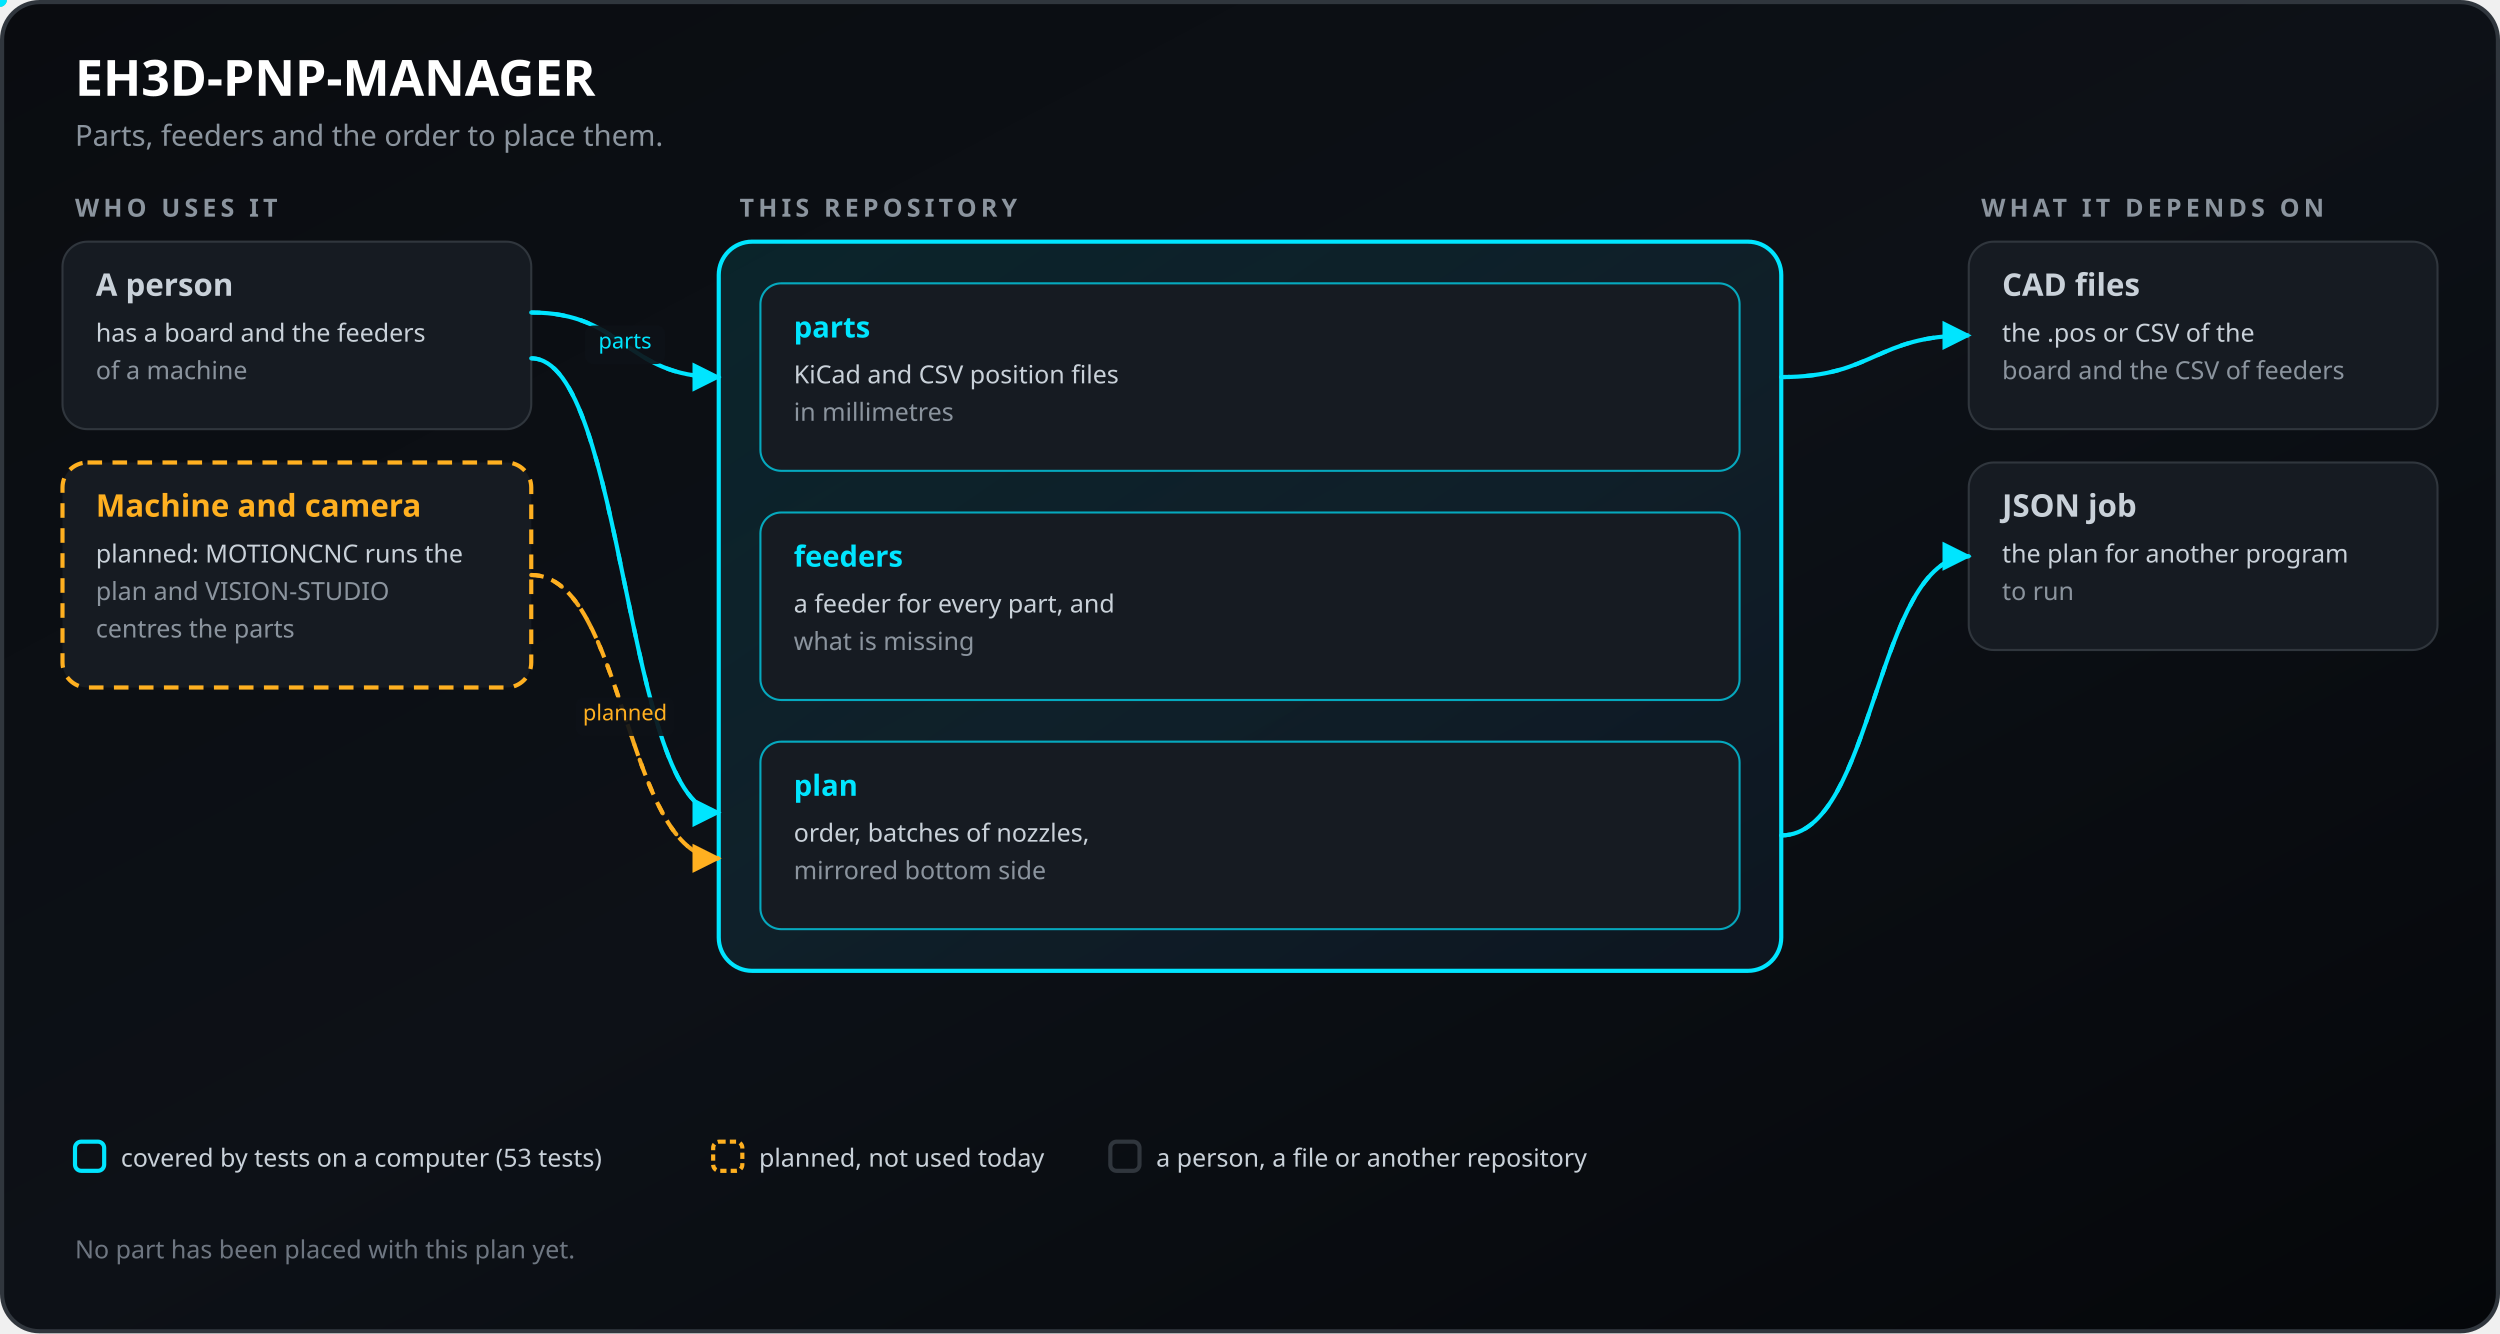
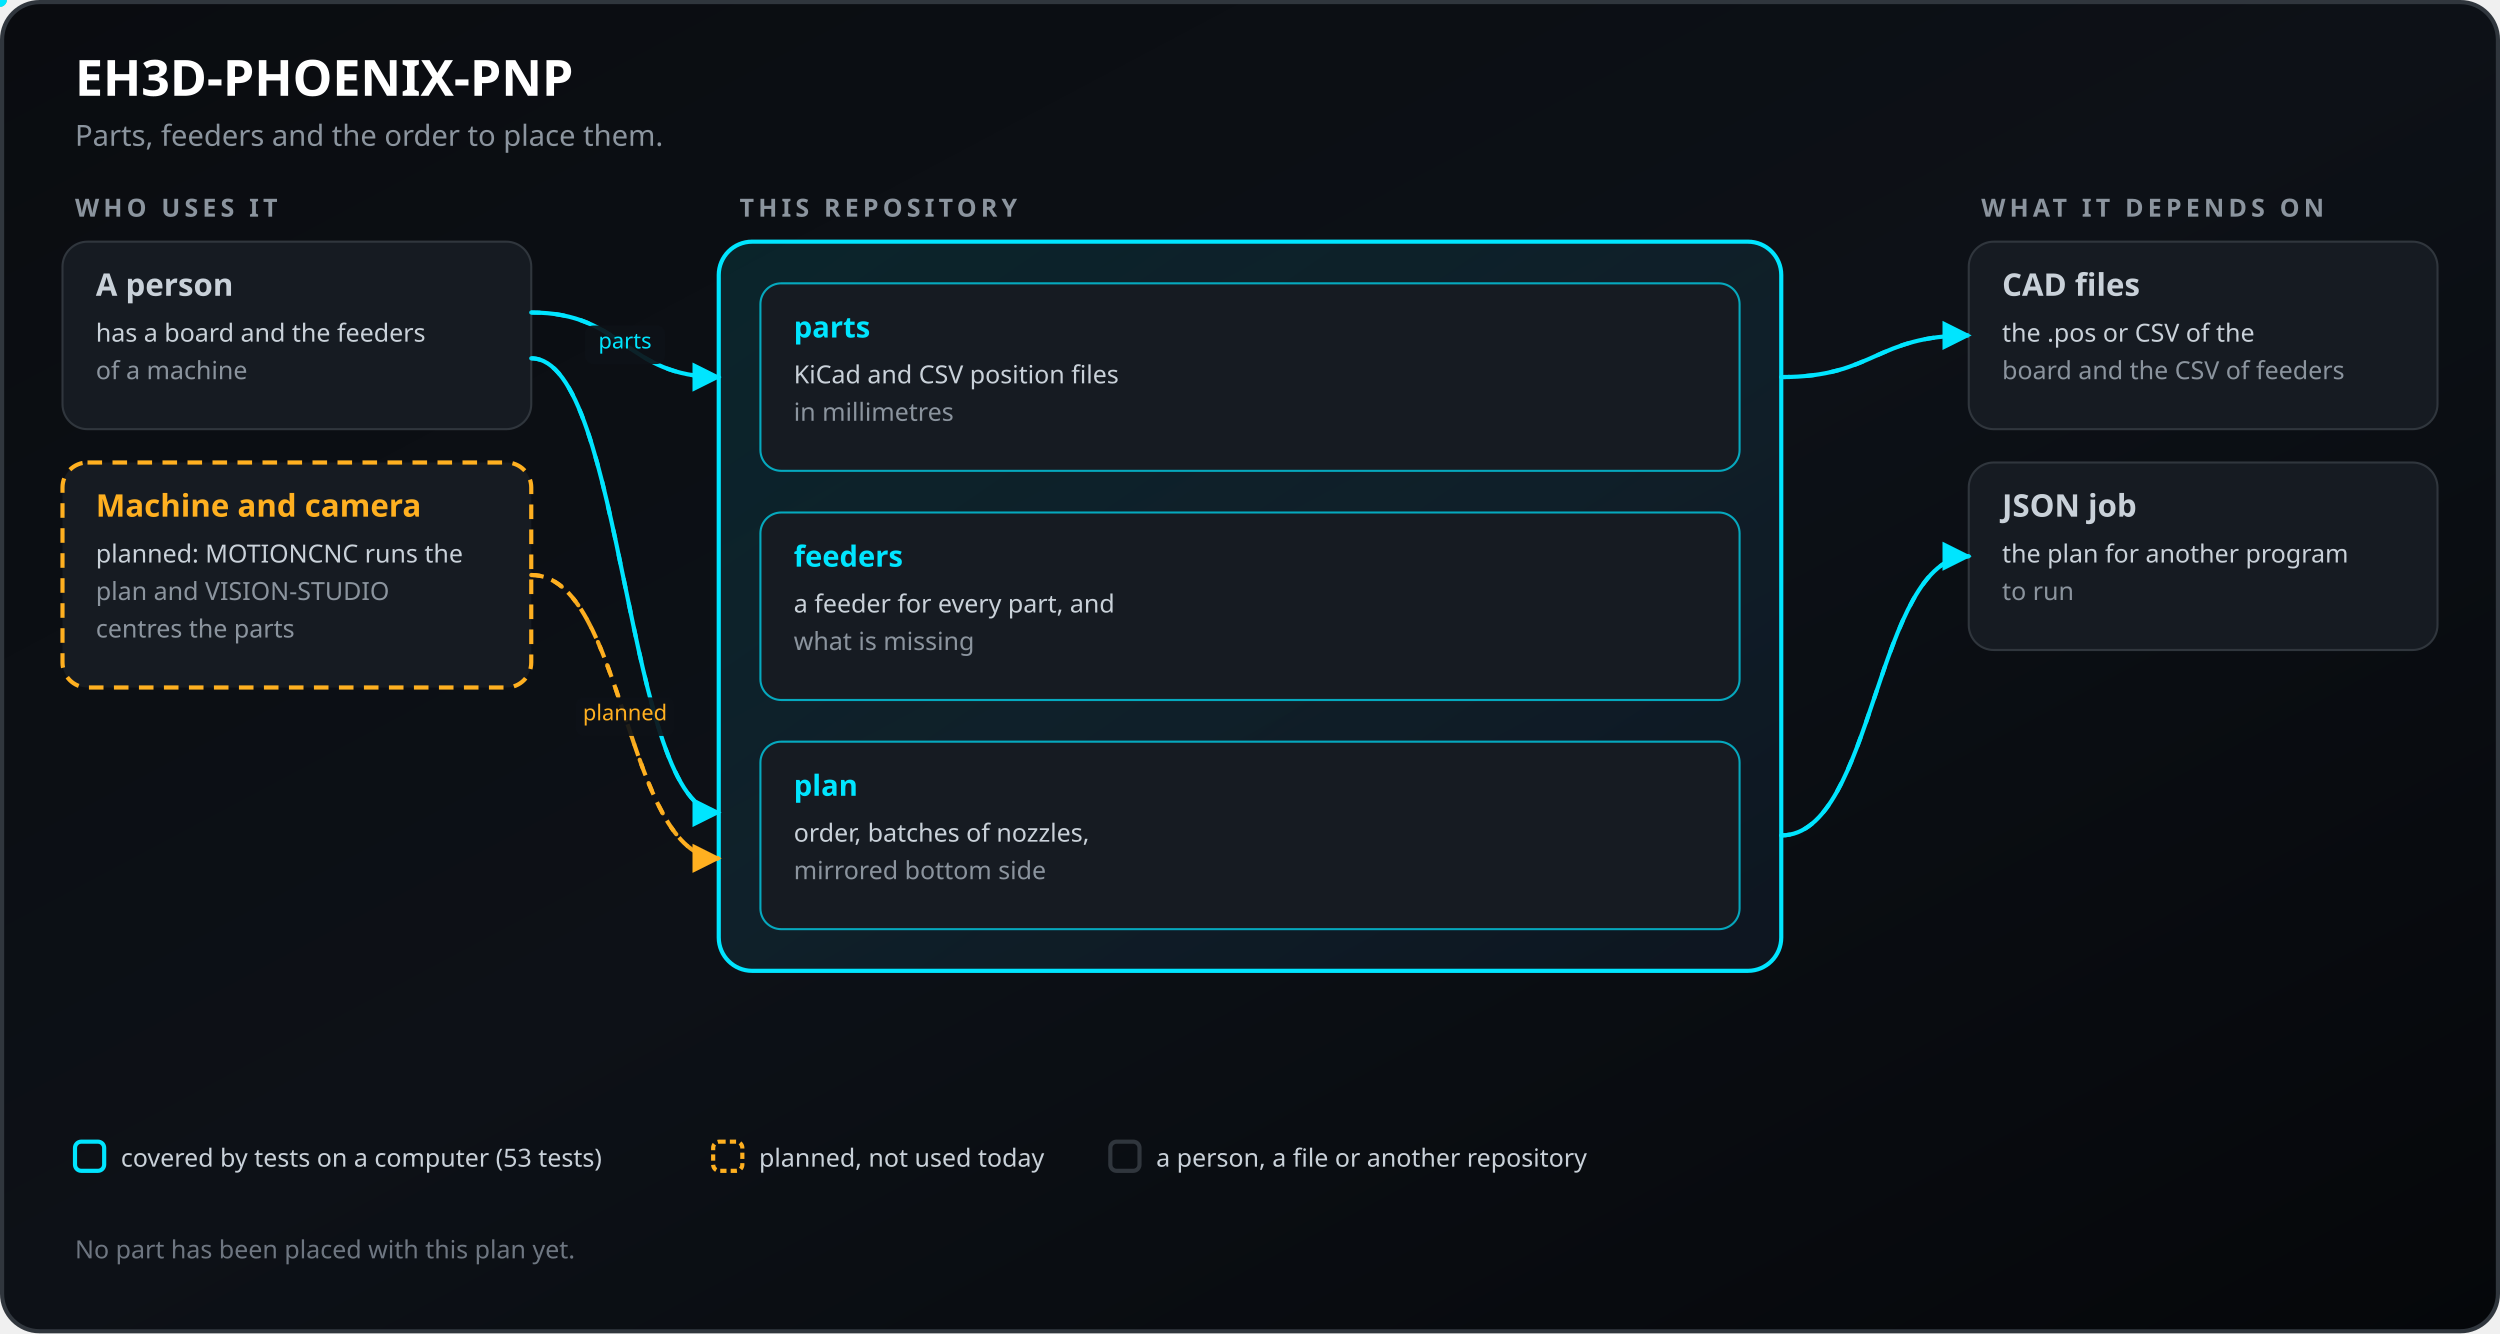
<svg xmlns="http://www.w3.org/2000/svg" viewBox="0 0 1200 640" width="1200" height="640" role="img" aria-labelledby="t d" font-family="'Segoe UI','Noto Sans','Noto Sans CJK SC','Microsoft YaHei','Yu Gothic','Helvetica Neue',Helvetica,Arial,sans-serif">
  <defs>
    <linearGradient id="bg" x1="0" y1="0" x2="1" y2="1">
      <stop offset="0" stop-color="#0A0C10" />
      <stop offset="0.5" stop-color="#0D1117" />
      <stop offset="1" stop-color="#05070A" />
    </linearGradient>
    <linearGradient id="card" x1="0" y1="0" x2="1" y2="1">
      <stop offset="0" stop-color="#121821" />
      <stop offset="1" stop-color="#0B0F15" />
    </linearGradient>
    <linearGradient id="line" x1="0" y1="0" x2="1" y2="0">
      <stop offset="0" stop-color="#00E5FF" />
      <stop offset="1" stop-color="#FF0055" />
    </linearGradient>
    <filter id="glow" x="-50%" y="-50%" width="200%" height="200%">
      <feGaussianBlur stdDeviation="3" result="b" />
      <feMerge>
        <feMergeNode in="b" />
        <feMergeNode in="SourceGraphic" />
      </feMerge>
    </filter>
    <linearGradient id="svc" x1="0" y1="0" x2="1" y2="1">
      <stop offset="0" stop-color="#00E5FF" stop-opacity="0.10" />
      <stop offset="1" stop-color="#4DA3FF" stop-opacity="0.06" />
    </linearGradient>
    <marker id="m00E5FF" viewBox="0 0 10 10" refX="9" refY="5" markerWidth="7" markerHeight="7" orient="auto-start-reverse">
      <path d="M0 0L10 5L0 10z" fill="#00E5FF" />
    </marker>
    <marker id="mFFB020" viewBox="0 0 10 10" refX="9" refY="5" markerWidth="7" markerHeight="7" orient="auto-start-reverse">
      <path d="M0 0L10 5L0 10z" fill="#FFB020" />
    </marker>
    <marker id="m30363D" viewBox="0 0 10 10" refX="9" refY="5" markerWidth="7" markerHeight="7" orient="auto-start-reverse">
      <path d="M0 0L10 5L0 10z" fill="#8B949E" />
    </marker>
  </defs>
  <rect x="1" y="1" width="1198" height="638" rx="18" fill="url(#bg)" stroke="#30363D" stroke-width="2" />
-   <text x="36" y="46" font-family="'Segoe UI','Noto Sans','Noto Sans CJK SC','Microsoft YaHei','Yu Gothic','Helvetica Neue',Helvetica,Arial,sans-serif" font-size="24" font-weight="700" fill="#FFFFFF" text-anchor="start">EH3D-PNP-MANAGER</text>
+   <text x="36" y="46" font-family="'Segoe UI','Noto Sans','Noto Sans CJK SC','Microsoft YaHei','Yu Gothic','Helvetica Neue',Helvetica,Arial,sans-serif" font-size="24" font-weight="700" fill="#FFFFFF" text-anchor="start">EH3D-PHOENIX-PNP</text>
  <text x="36" y="70" font-family="'Segoe UI','Noto Sans','Noto Sans CJK SC','Microsoft YaHei','Yu Gothic','Helvetica Neue',Helvetica,Arial,sans-serif" font-size="14" font-weight="400" fill="#8B949E" text-anchor="start">Parts, feeders and the order to place them.</text>
  <text x="36" y="104" font-family="'Segoe UI','Noto Sans','Noto Sans CJK SC','Microsoft YaHei','Yu Gothic','Helvetica Neue',Helvetica,Arial,sans-serif" font-size="12" font-weight="700" fill="#8B949E" text-anchor="start" letter-spacing="2">WHO USES IT</text>
  <text x="355" y="104" font-family="'Segoe UI','Noto Sans','Noto Sans CJK SC','Microsoft YaHei','Yu Gothic','Helvetica Neue',Helvetica,Arial,sans-serif" font-size="12" font-weight="700" fill="#8B949E" text-anchor="start" letter-spacing="2">THIS REPOSITORY</text>
  <text x="951" y="104" font-family="'Segoe UI','Noto Sans','Noto Sans CJK SC','Microsoft YaHei','Yu Gothic','Helvetica Neue',Helvetica,Arial,sans-serif" font-size="12" font-weight="700" fill="#8B949E" text-anchor="start" letter-spacing="2">WHAT IT DEPENDS ON</text>
  <rect x="345" y="116" width="510" height="350" rx="16" fill="url(#svc)" stroke="#00E5FF" stroke-width="2">
    <animate attributeName="stroke-opacity" values="0.55;1;0.55" dur="4s" repeatCount="indefinite" />
  </rect>
  <rect x="30" y="116" width="225" height="90" rx="12" fill="#161B22" stroke="#30363D" stroke-width="1" />
  <text x="46" y="142" font-family="'Segoe UI','Noto Sans','Noto Sans CJK SC','Microsoft YaHei','Yu Gothic','Helvetica Neue',Helvetica,Arial,sans-serif" font-size="15" font-weight="700" fill="#C9D1D9" text-anchor="start">A person</text>
  <text x="46" y="164" font-family="'Segoe UI','Noto Sans','Noto Sans CJK SC','Microsoft YaHei','Yu Gothic','Helvetica Neue',Helvetica,Arial,sans-serif" font-size="12" font-weight="400" fill="#C9D1D9" text-anchor="start">has a board and the feeders</text>
  <text x="46" y="182" font-family="'Segoe UI','Noto Sans','Noto Sans CJK SC','Microsoft YaHei','Yu Gothic','Helvetica Neue',Helvetica,Arial,sans-serif" font-size="12" font-weight="400" fill="#8B949E" text-anchor="start">of a machine</text>
  <rect x="30" y="222" width="225" height="108" rx="12" fill="#161B22" stroke="#FFB020" stroke-width="2" stroke-dasharray="7 5">
    <animate attributeName="stroke-dashoffset" from="0" to="-24" dur="3s" repeatCount="indefinite" />
  </rect>
  <text x="46" y="248" font-family="'Segoe UI','Noto Sans','Noto Sans CJK SC','Microsoft YaHei','Yu Gothic','Helvetica Neue',Helvetica,Arial,sans-serif" font-size="15" font-weight="700" fill="#FFB020" text-anchor="start">Machine and camera</text>
  <text x="46" y="270" font-family="'Segoe UI','Noto Sans','Noto Sans CJK SC','Microsoft YaHei','Yu Gothic','Helvetica Neue',Helvetica,Arial,sans-serif" font-size="12" font-weight="400" fill="#C9D1D9" text-anchor="start">planned: MOTIONCNC runs the</text>
  <text x="46" y="288" font-family="'Segoe UI','Noto Sans','Noto Sans CJK SC','Microsoft YaHei','Yu Gothic','Helvetica Neue',Helvetica,Arial,sans-serif" font-size="12" font-weight="400" fill="#8B949E" text-anchor="start">plan and VISION-STUDIO</text>
  <text x="46" y="306" font-family="'Segoe UI','Noto Sans','Noto Sans CJK SC','Microsoft YaHei','Yu Gothic','Helvetica Neue',Helvetica,Arial,sans-serif" font-size="12" font-weight="400" fill="#8B949E" text-anchor="start">centres the parts</text>
  <rect x="365" y="136" width="470" height="90" rx="10" fill="#161B22" stroke="#00E5FF" stroke-width="1" stroke-opacity="0.7">
    <animate attributeName="stroke-opacity" values="0.45;1;0.45;0.45" keyTimes="0;0.08;0.2;1" dur="6s" begin="0s" repeatCount="indefinite" />
    <animate attributeName="stroke-width" values="1;2.4;1;1" keyTimes="0;0.08;0.2;1" dur="6s" begin="0s" repeatCount="indefinite" />
  </rect>
  <text x="381" y="162" font-family="'Segoe UI','Noto Sans','Noto Sans CJK SC','Microsoft YaHei','Yu Gothic','Helvetica Neue',Helvetica,Arial,sans-serif" font-size="14" font-weight="700" fill="#00E5FF" text-anchor="start">parts</text>
  <text x="381" y="184" font-family="'Segoe UI','Noto Sans','Noto Sans CJK SC','Microsoft YaHei','Yu Gothic','Helvetica Neue',Helvetica,Arial,sans-serif" font-size="12" font-weight="400" fill="#C9D1D9" text-anchor="start">KiCad and CSV position files</text>
  <text x="381" y="202" font-family="'Segoe UI','Noto Sans','Noto Sans CJK SC','Microsoft YaHei','Yu Gothic','Helvetica Neue',Helvetica,Arial,sans-serif" font-size="12" font-weight="400" fill="#8B949E" text-anchor="start">in millimetres</text>
  <rect x="365" y="246" width="470" height="90" rx="10" fill="#161B22" stroke="#00E5FF" stroke-width="1" stroke-opacity="0.7">
    <animate attributeName="stroke-opacity" values="0.45;1;0.45;0.45" keyTimes="0;0.08;0.2;1" dur="6s" begin="1s" repeatCount="indefinite" />
    <animate attributeName="stroke-width" values="1;2.4;1;1" keyTimes="0;0.08;0.2;1" dur="6s" begin="1s" repeatCount="indefinite" />
  </rect>
  <text x="381" y="272" font-family="'Segoe UI','Noto Sans','Noto Sans CJK SC','Microsoft YaHei','Yu Gothic','Helvetica Neue',Helvetica,Arial,sans-serif" font-size="14" font-weight="700" fill="#00E5FF" text-anchor="start">feeders</text>
  <text x="381" y="294" font-family="'Segoe UI','Noto Sans','Noto Sans CJK SC','Microsoft YaHei','Yu Gothic','Helvetica Neue',Helvetica,Arial,sans-serif" font-size="12" font-weight="400" fill="#C9D1D9" text-anchor="start">a feeder for every part, and</text>
  <text x="381" y="312" font-family="'Segoe UI','Noto Sans','Noto Sans CJK SC','Microsoft YaHei','Yu Gothic','Helvetica Neue',Helvetica,Arial,sans-serif" font-size="12" font-weight="400" fill="#8B949E" text-anchor="start">what is missing</text>
  <rect x="365" y="356" width="470" height="90" rx="10" fill="#161B22" stroke="#00E5FF" stroke-width="1" stroke-opacity="0.7">
    <animate attributeName="stroke-opacity" values="0.45;1;0.45;0.45" keyTimes="0;0.08;0.2;1" dur="6s" begin="2s" repeatCount="indefinite" />
    <animate attributeName="stroke-width" values="1;2.4;1;1" keyTimes="0;0.08;0.2;1" dur="6s" begin="2s" repeatCount="indefinite" />
  </rect>
  <text x="381" y="382" font-family="'Segoe UI','Noto Sans','Noto Sans CJK SC','Microsoft YaHei','Yu Gothic','Helvetica Neue',Helvetica,Arial,sans-serif" font-size="14" font-weight="700" fill="#00E5FF" text-anchor="start">plan</text>
  <text x="381" y="404" font-family="'Segoe UI','Noto Sans','Noto Sans CJK SC','Microsoft YaHei','Yu Gothic','Helvetica Neue',Helvetica,Arial,sans-serif" font-size="12" font-weight="400" fill="#C9D1D9" text-anchor="start">order, batches of nozzles,</text>
  <text x="381" y="422" font-family="'Segoe UI','Noto Sans','Noto Sans CJK SC','Microsoft YaHei','Yu Gothic','Helvetica Neue',Helvetica,Arial,sans-serif" font-size="12" font-weight="400" fill="#8B949E" text-anchor="start">mirrored bottom side</text>
  <rect x="945" y="116" width="225" height="90" rx="12" fill="#161B22" stroke="#30363D" stroke-width="1" />
  <text x="961" y="142" font-family="'Segoe UI','Noto Sans','Noto Sans CJK SC','Microsoft YaHei','Yu Gothic','Helvetica Neue',Helvetica,Arial,sans-serif" font-size="15" font-weight="700" fill="#C9D1D9" text-anchor="start">CAD files</text>
  <text x="961" y="164" font-family="'Segoe UI','Noto Sans','Noto Sans CJK SC','Microsoft YaHei','Yu Gothic','Helvetica Neue',Helvetica,Arial,sans-serif" font-size="12" font-weight="400" fill="#C9D1D9" text-anchor="start">the .pos or CSV of the</text>
  <text x="961" y="182" font-family="'Segoe UI','Noto Sans','Noto Sans CJK SC','Microsoft YaHei','Yu Gothic','Helvetica Neue',Helvetica,Arial,sans-serif" font-size="12" font-weight="400" fill="#8B949E" text-anchor="start">board and the CSV of feeders</text>
  <rect x="945" y="222" width="225" height="90" rx="12" fill="#161B22" stroke="#30363D" stroke-width="1" />
  <text x="961" y="248" font-family="'Segoe UI','Noto Sans','Noto Sans CJK SC','Microsoft YaHei','Yu Gothic','Helvetica Neue',Helvetica,Arial,sans-serif" font-size="15" font-weight="700" fill="#C9D1D9" text-anchor="start">JSON job</text>
  <text x="961" y="270" font-family="'Segoe UI','Noto Sans','Noto Sans CJK SC','Microsoft YaHei','Yu Gothic','Helvetica Neue',Helvetica,Arial,sans-serif" font-size="12" font-weight="400" fill="#C9D1D9" text-anchor="start">the plan for another program</text>
  <text x="961" y="288" font-family="'Segoe UI','Noto Sans','Noto Sans CJK SC','Microsoft YaHei','Yu Gothic','Helvetica Neue',Helvetica,Arial,sans-serif" font-size="12" font-weight="400" fill="#8B949E" text-anchor="start">to run</text>
  <path id="p0" d="M255 150 C300 150 300 181 345 181" stroke="#00E5FF" stroke-width="2" fill="none" marker-end="url(#m00E5FF)" />
  <path d="M255 150 C300 150 300 181 345 181" stroke="#00E5FF" stroke-width="2" fill="none" stroke-linecap="round" stroke-dasharray="4 8" opacity="0.95">
    <animate attributeName="stroke-dashoffset" from="0" to="-24" dur="1.2s" repeatCount="indefinite" />
  </path>
  <circle r="3.2" fill="#00E5FF">
    <animateMotion dur="1.8s" begin="0.00s" repeatCount="indefinite">
      <mpath href="#p0" />
    </animateMotion>
    <animate attributeName="opacity" values="0;1;1;0" keyTimes="0;0.15;0.85;1" dur="1.8s" begin="0.00s" repeatCount="indefinite" />
  </circle>
  <path id="p1" d="M255 172 C300 172 300 390 345 390" stroke="#00E5FF" stroke-width="2" fill="none" marker-end="url(#m00E5FF)" />
  <path d="M255 172 C300 172 300 390 345 390" stroke="#00E5FF" stroke-width="2" fill="none" stroke-linecap="round" stroke-dasharray="4 8" opacity="0.95">
    <animate attributeName="stroke-dashoffset" from="0" to="-24" dur="1.2s" repeatCount="indefinite" />
  </path>
  <circle r="3.2" fill="#00E5FF">
    <animateMotion dur="1.8s" begin="0.35s" repeatCount="indefinite">
      <mpath href="#p1" />
    </animateMotion>
    <animate attributeName="opacity" values="0;1;1;0" keyTimes="0;0.15;0.85;1" dur="1.8s" begin="0.35s" repeatCount="indefinite" />
  </circle>
  <path id="p2" d="M255 276 C300 276 300 412 345 412" stroke="#FFB020" stroke-width="2" fill="none" stroke-dasharray="6 4" marker-end="url(#mFFB020)" />
  <path d="M255 276 C300 276 300 412 345 412" stroke="#FFB020" stroke-width="2" fill="none" stroke-linecap="round" stroke-dasharray="4 8" opacity="0.95">
    <animate attributeName="stroke-dashoffset" from="0" to="-24" dur="1.2s" repeatCount="indefinite" />
  </path>
  <circle r="3.2" fill="#FFB020">
    <animateMotion dur="1.8s" begin="0.70s" repeatCount="indefinite">
      <mpath href="#p2" />
    </animateMotion>
    <animate attributeName="opacity" values="0;1;1;0" keyTimes="0;0.15;0.85;1" dur="1.8s" begin="0.70s" repeatCount="indefinite" />
  </circle>
  <path id="p3" d="M855 181 C900 181 900 161 945 161" stroke="#00E5FF" stroke-width="2" fill="none" marker-end="url(#m00E5FF)" />
  <path d="M855 181 C900 181 900 161 945 161" stroke="#00E5FF" stroke-width="2" fill="none" stroke-linecap="round" stroke-dasharray="4 8" opacity="0.95">
    <animate attributeName="stroke-dashoffset" from="0" to="-24" dur="1.2s" repeatCount="indefinite" />
  </path>
  <circle r="3.2" fill="#00E5FF">
    <animateMotion dur="1.8s" begin="1.05s" repeatCount="indefinite">
      <mpath href="#p3" />
    </animateMotion>
    <animate attributeName="opacity" values="0;1;1;0" keyTimes="0;0.15;0.85;1" dur="1.8s" begin="1.05s" repeatCount="indefinite" />
  </circle>
  <path id="p4" d="M855 401 C900 401 900 267 945 267" stroke="#00E5FF" stroke-width="2" fill="none" marker-end="url(#m00E5FF)" />
  <path d="M855 401 C900 401 900 267 945 267" stroke="#00E5FF" stroke-width="2" fill="none" stroke-linecap="round" stroke-dasharray="4 8" opacity="0.95">
    <animate attributeName="stroke-dashoffset" from="0" to="-24" dur="1.2s" repeatCount="indefinite" />
  </path>
  <circle r="3.2" fill="#00E5FF">
    <animateMotion dur="1.8s" begin="1.40s" repeatCount="indefinite">
      <mpath href="#p4" />
    </animateMotion>
    <animate attributeName="opacity" values="0;1;1;0" keyTimes="0;0.15;0.85;1" dur="1.8s" begin="1.40s" repeatCount="indefinite" />
  </circle>
  <rect x="280.825" y="156.25" width="38.35" height="18.5" rx="4" fill="#0D1117" opacity="0.92" />
  <text x="300" y="167.25" font-family="'Segoe UI','Noto Sans','Noto Sans CJK SC','Microsoft YaHei','Yu Gothic','Helvetica Neue',Helvetica,Arial,sans-serif" font-size="10.5" font-weight="400" fill="#00E5FF" text-anchor="middle">parts</text>
  <rect x="276.415" y="334.75" width="47.17" height="18.5" rx="4" fill="#0D1117" opacity="0.92" />
  <text x="300" y="345.75" font-family="'Segoe UI','Noto Sans','Noto Sans CJK SC','Microsoft YaHei','Yu Gothic','Helvetica Neue',Helvetica,Arial,sans-serif" font-size="10.5" font-weight="400" fill="#FFB020" text-anchor="middle">planned</text>
  <rect x="36" y="548" width="14" height="14" rx="3" fill="none" stroke="#00E5FF" stroke-width="2" />
  <text x="58" y="560" font-family="'Segoe UI','Noto Sans','Noto Sans CJK SC','Microsoft YaHei','Yu Gothic','Helvetica Neue',Helvetica,Arial,sans-serif" font-size="12" font-weight="400" fill="#C9D1D9" text-anchor="start">covered by tests on a computer (53 tests)</text>
  <rect x="342.32" y="548" width="14" height="14" rx="3" fill="none" stroke="#FFB020" stroke-width="2" stroke-dasharray="3 2" />
  <text x="364.32" y="560" font-family="'Segoe UI','Noto Sans','Noto Sans CJK SC','Microsoft YaHei','Yu Gothic','Helvetica Neue',Helvetica,Arial,sans-serif" font-size="12" font-weight="400" fill="#C9D1D9" text-anchor="start">planned, not used today</text>
  <rect x="532.96" y="548" width="14" height="14" rx="3" fill="none" stroke="#30363D" stroke-width="2" />
  <text x="554.96" y="560" font-family="'Segoe UI','Noto Sans','Noto Sans CJK SC','Microsoft YaHei','Yu Gothic','Helvetica Neue',Helvetica,Arial,sans-serif" font-size="12" font-weight="400" fill="#C9D1D9" text-anchor="start">a person, a file or another repository</text>
  <text x="36" y="604" font-family="'Segoe UI','Noto Sans','Noto Sans CJK SC','Microsoft YaHei','Yu Gothic','Helvetica Neue',Helvetica,Arial,sans-serif" font-size="12" font-weight="400" fill="#6E7681" text-anchor="start">No part has been placed with this plan yet.</text>
</svg>
